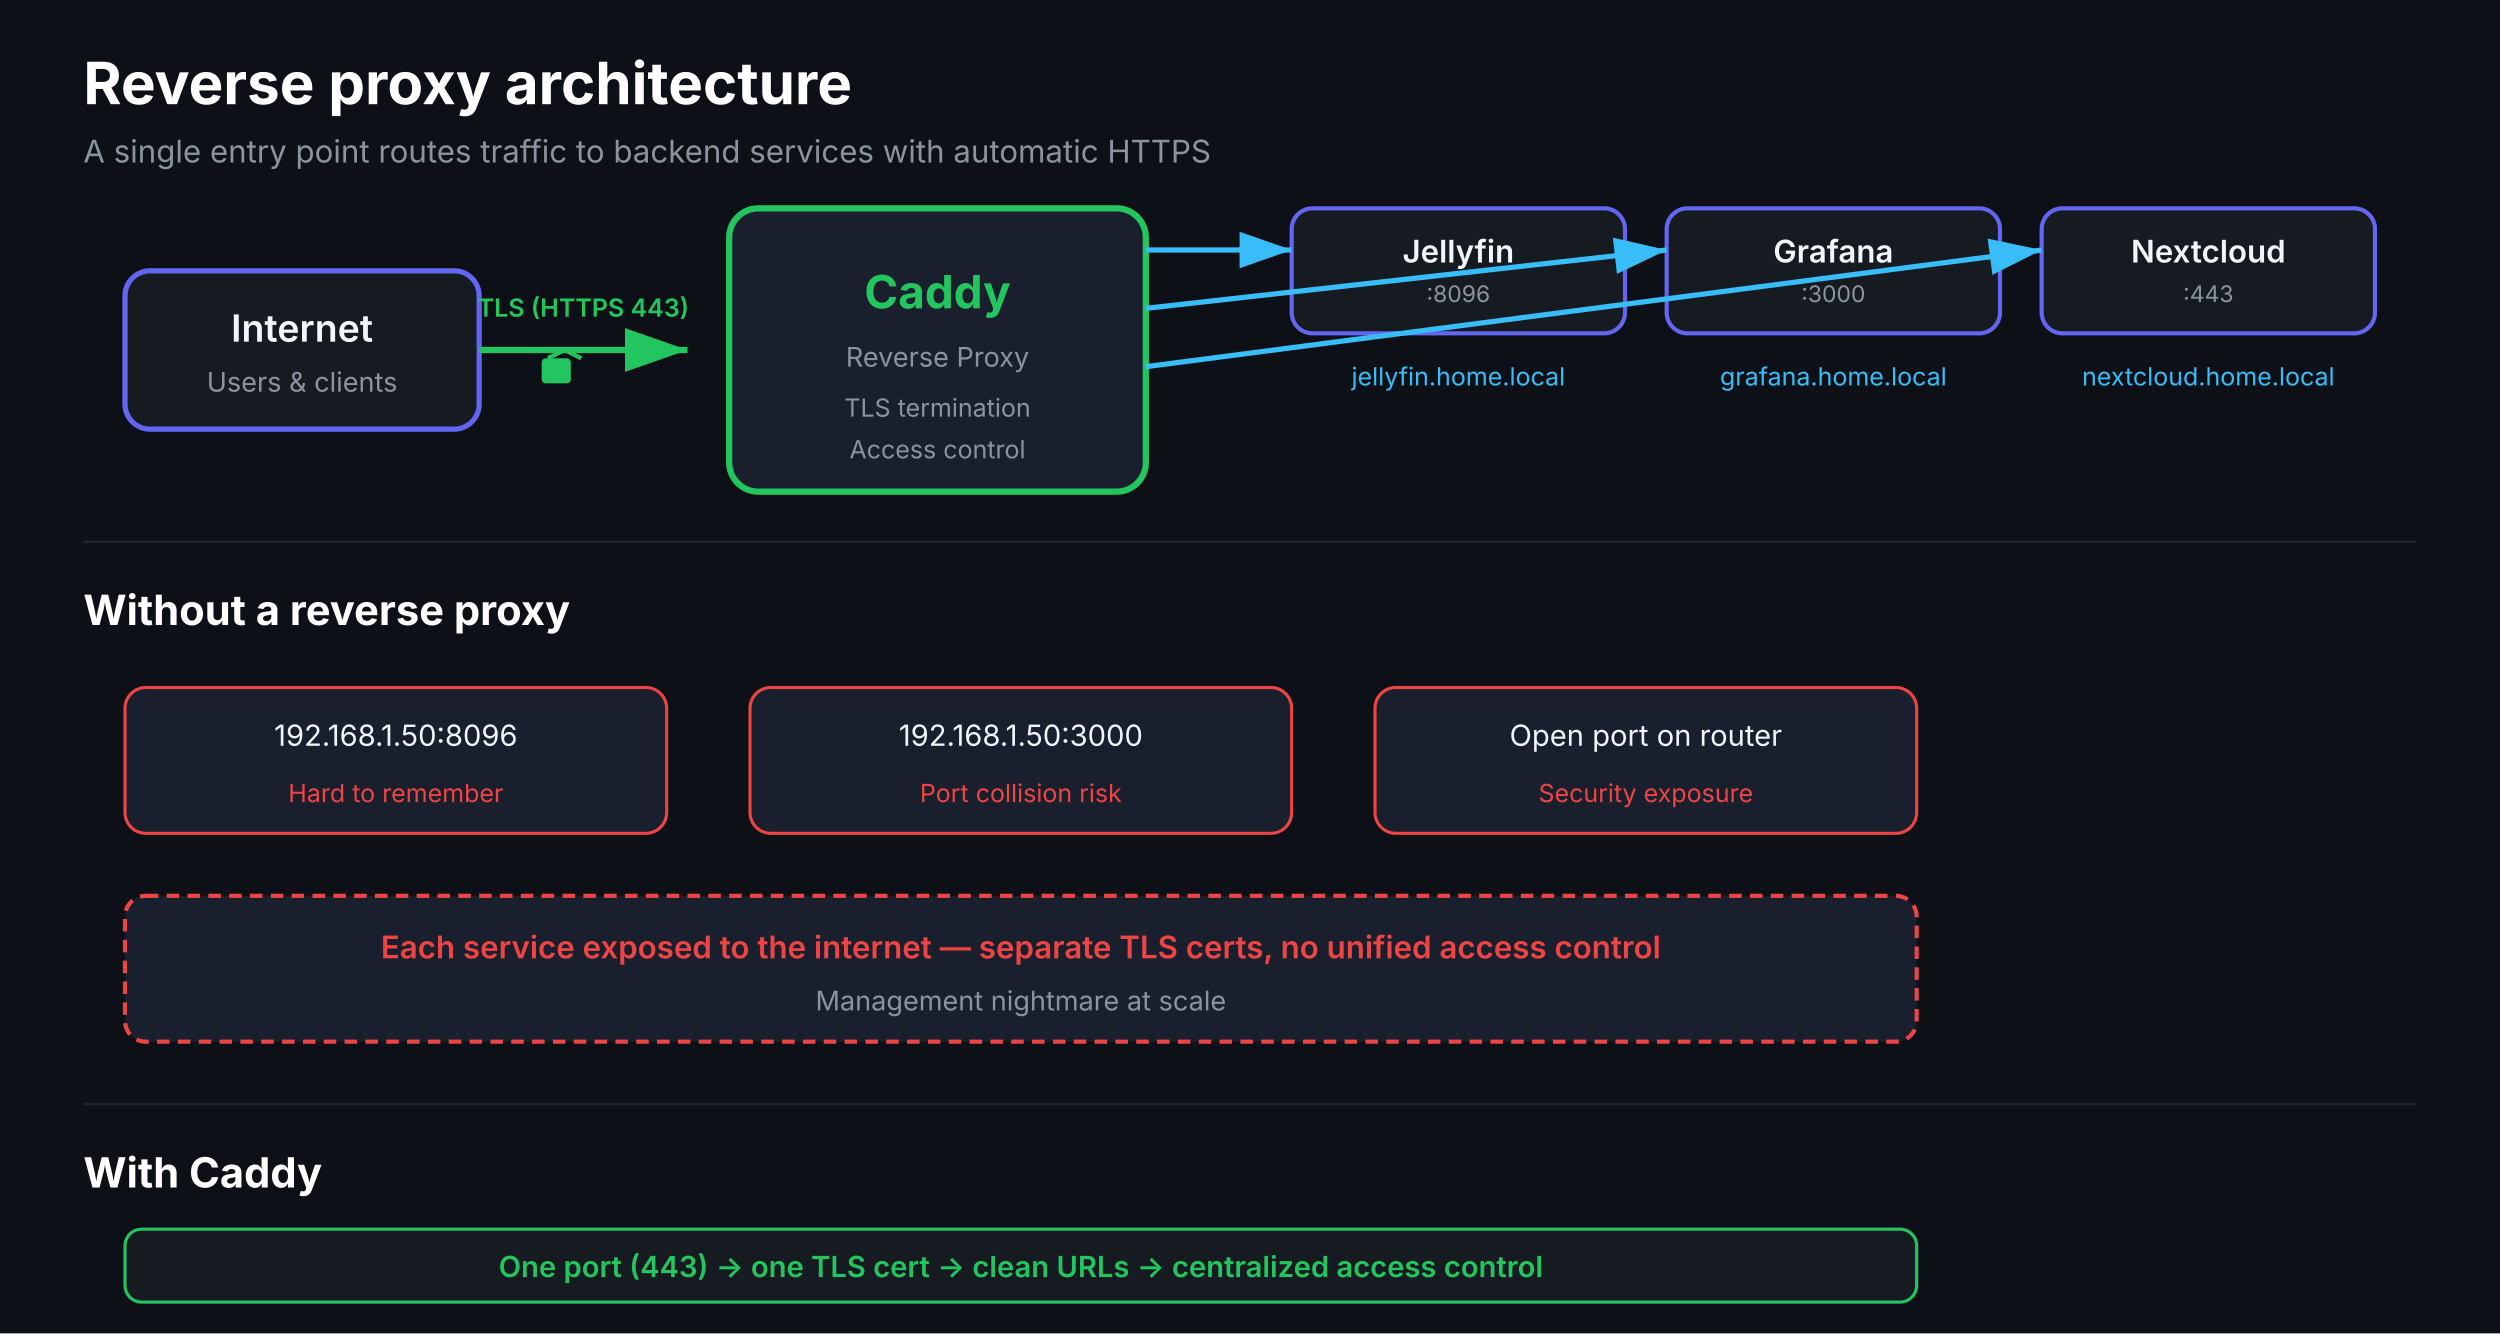
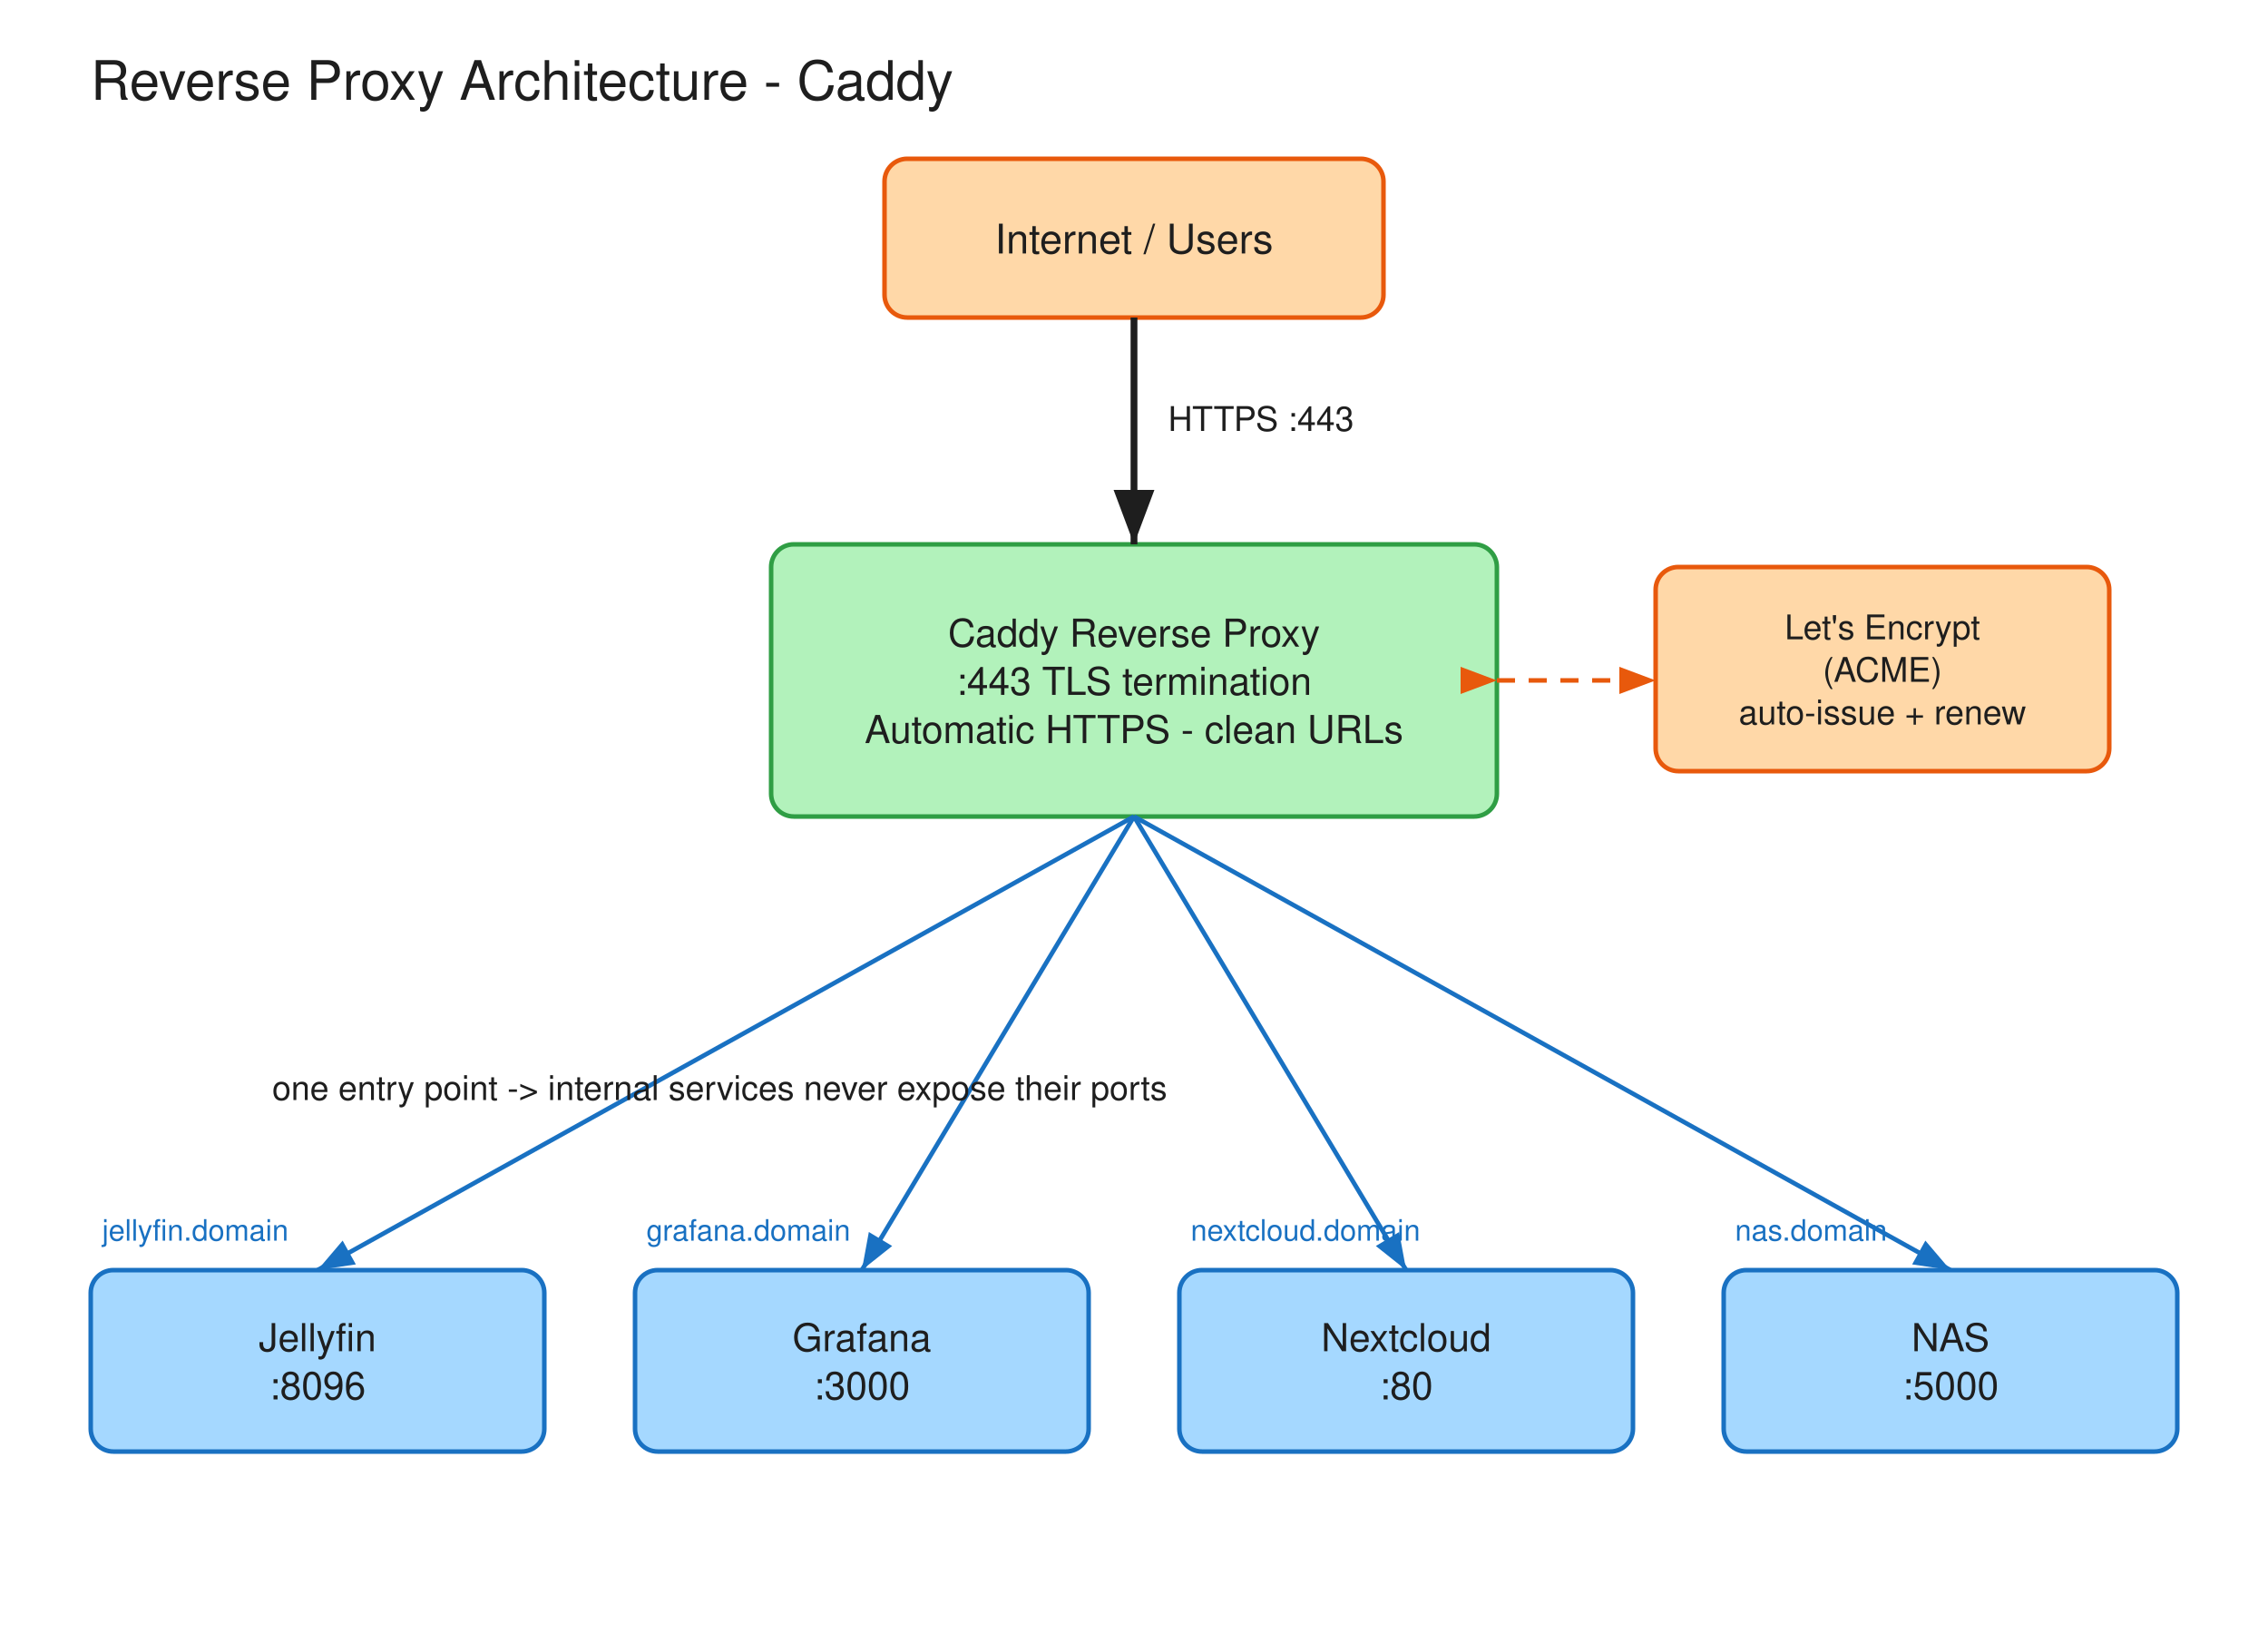
- <svg xmlns="http://www.w3.org/2000/svg" width="1200" height="640" viewBox="0 0 1200 640" role="img" aria-labelledby="rp-title rp-desc">
+ <svg xmlns="http://www.w3.org/2000/svg" width="1000" height="720" viewBox="0 0 1000 720" font-family="Segoe UI, Helvetica, Arial, sans-serif">
+   <rect width="1000" height="720" fill="#ffffff" />
  <defs>
-     <marker id="arrowGreen" markerWidth="10" markerHeight="7" refX="10" refY="3.5" orient="auto">
-       <polygon points="0 0, 10 3.5, 0 7" fill="#22c55e" />
+     <marker id="ah_e8590c" markerWidth="10" markerHeight="10" refX="8" refY="3" orient="auto" markerUnits="strokeWidth">
+       <path d="M0,0 L8,3 L0,6 Z" fill="#e8590c" />
    </marker>
-     <marker id="arrowBlue" markerWidth="10" markerHeight="7" refX="10" refY="3.5" orient="auto">
-       <polygon points="0 0, 10 3.5, 0 7" fill="#38bdf8" />
+     <marker id="ah_1e1e1e" markerWidth="10" markerHeight="10" refX="8" refY="3" orient="auto" markerUnits="strokeWidth">
+       <path d="M0,0 L8,3 L0,6 Z" fill="#1e1e1e" />
    </marker>
-     <marker id="arrowRed" markerWidth="10" markerHeight="7" refX="10" refY="3.5" orient="auto">
-       <polygon points="0 0, 10 3.5, 0 7" fill="#ef4444" />
+     <marker id="ah_1971c2" markerWidth="10" markerHeight="10" refX="8" refY="3" orient="auto" markerUnits="strokeWidth">
+       <path d="M0,0 L8,3 L0,6 Z" fill="#1971c2" />
    </marker>
  </defs>
-   <rect width="1200" height="640" fill="#0d1117" />
-   <text x="40" y="50" font-family="system-ui, -apple-system, sans-serif" font-size="28" font-weight="700" fill="#ffffff">Reverse proxy architecture</text>
-   <text x="40" y="78" font-family="system-ui, -apple-system, sans-serif" font-size="15" fill="#8b949e">A single entry point routes traffic to backend services with automatic HTTPS</text>
-   <circle cx="145" cy="168" r="22" fill="none" stroke="#6366f1" stroke-width="2.5" />
-   <path d="M125 168 Q145 148 165 168 Q145 188 125 168" fill="none" stroke="#6366f1" stroke-width="2" />
-   <line x1="145" y1="146" x2="145" y2="190" stroke="#6366f1" stroke-width="2" />
-   <rect x="60" y="130" width="170" height="76" rx="12" fill="#161b22" stroke="#6366f1" stroke-width="2.5" />
-   <text x="145" y="164" font-family="system-ui, -apple-system, sans-serif" font-size="18" font-weight="600" fill="#f0f6fc" text-anchor="middle">Internet</text>
-   <text x="145" y="188" font-family="system-ui, -apple-system, sans-serif" font-size="13" fill="#8b949e" text-anchor="middle">Users &amp; clients</text>
-   <line x1="230" y1="168" x2="330" y2="168" stroke="#22c55e" stroke-width="3" marker-end="url(#arrowGreen)" />
-   <text x="280" y="152" font-family="system-ui, -apple-system, sans-serif" font-size="12" fill="#22c55e" text-anchor="middle" font-weight="600">TLS (HTTPS 443)</text>
-   <rect x="260" y="172" width="14" height="12" rx="2" fill="#22c55e" />
-   <path d="M263 172 l8 -4 l8 4" fill="none" stroke="#22c55e" stroke-width="2" />
-   <rect x="350" y="100" width="200" height="136" rx="14" fill="#1a1f2e" stroke="#22c55e" stroke-width="3" />
-   <text x="450" y="148" font-family="system-ui, -apple-system, sans-serif" font-size="22" font-weight="700" fill="#22c55e" text-anchor="middle">Caddy</text>
-   <text x="450" y="176" font-family="system-ui, -apple-system, sans-serif" font-size="13" fill="#8b949e" text-anchor="middle">Reverse Proxy</text>
-   <text x="450" y="200" font-family="system-ui, -apple-system, sans-serif" font-size="12" fill="#8b949e" text-anchor="middle">TLS termination</text>
-   <text x="450" y="220" font-family="system-ui, -apple-system, sans-serif" font-size="12" fill="#8b949e" text-anchor="middle">Access control</text>
-   <rect x="620" y="100" width="160" height="60" rx="10" fill="#161b22" stroke="#6366f1" stroke-width="2" />
-   <text x="700" y="126" font-family="system-ui, -apple-system, sans-serif" font-size="15" font-weight="600" fill="#f0f6fc" text-anchor="middle">Jellyfin</text>
-   <text x="700" y="145" font-family="system-ui, -apple-system, sans-serif" font-size="11" fill="#8b949e" text-anchor="middle">:8096</text>
-   <rect x="800" y="100" width="160" height="60" rx="10" fill="#161b22" stroke="#6366f1" stroke-width="2" />
-   <text x="880" y="126" font-family="system-ui, -apple-system, sans-serif" font-size="15" font-weight="600" fill="#f0f6fc" text-anchor="middle">Grafana</text>
-   <text x="880" y="145" font-family="system-ui, -apple-system, sans-serif" font-size="11" fill="#8b949e" text-anchor="middle">:3000</text>
-   <rect x="980" y="100" width="160" height="60" rx="10" fill="#161b22" stroke="#6366f1" stroke-width="2" />
-   <text x="1060" y="126" font-family="system-ui, -apple-system, sans-serif" font-size="15" font-weight="600" fill="#f0f6fc" text-anchor="middle">Nextcloud</text>
-   <text x="1060" y="145" font-family="system-ui, -apple-system, sans-serif" font-size="11" fill="#8b949e" text-anchor="middle">:443</text>
-   <line x1="550" y1="120" x2="620" y2="120" stroke="#38bdf8" stroke-width="2.5" marker-end="url(#arrowBlue)" />
-   <line x1="550" y1="148" x2="800" y2="120" stroke="#38bdf8" stroke-width="2.5" marker-end="url(#arrowBlue)" />
-   <line x1="550" y1="176" x2="980" y2="120" stroke="#38bdf8" stroke-width="2.5" marker-end="url(#arrowBlue)" />
-   <text x="700" y="185" font-family="system-ui, -apple-system, sans-serif" font-size="12" fill="#38bdf8" text-anchor="middle">jellyfin.home.local</text>
-   <text x="880" y="185" font-family="system-ui, -apple-system, sans-serif" font-size="12" fill="#38bdf8" text-anchor="middle">grafana.home.local</text>
-   <text x="1060" y="185" font-family="system-ui, -apple-system, sans-serif" font-size="12" fill="#38bdf8" text-anchor="middle">nextcloud.home.local</text>
-   <line x1="40" y1="260" x2="1160" y2="260" stroke="#21262d" stroke-width="1" />
-   <text x="40" y="300" font-family="system-ui, -apple-system, sans-serif" font-size="20" font-weight="700" fill="#ffffff">Without a reverse proxy</text>
-   <rect x="60" y="330" width="260" height="70" rx="10" fill="#1a1f2e" stroke="#ef4444" stroke-width="1.5" />
-   <text x="190" y="358" font-family="system-ui, -apple-system, sans-serif" font-size="14" fill="#f0f6fc" text-anchor="middle">192.168.1.50:8096</text>
-   <text x="190" y="385" font-family="system-ui, -apple-system, sans-serif" font-size="12" fill="#ef4444" text-anchor="middle">Hard to remember</text>
-   <rect x="360" y="330" width="260" height="70" rx="10" fill="#1a1f2e" stroke="#ef4444" stroke-width="1.5" />
-   <text x="490" y="358" font-family="system-ui, -apple-system, sans-serif" font-size="14" fill="#f0f6fc" text-anchor="middle">192.168.1.50:3000</text>
-   <text x="490" y="385" font-family="system-ui, -apple-system, sans-serif" font-size="12" fill="#ef4444" text-anchor="middle">Port collision risk</text>
-   <rect x="660" y="330" width="260" height="70" rx="10" fill="#1a1f2e" stroke="#ef4444" stroke-width="1.5" />
-   <text x="790" y="358" font-family="system-ui, -apple-system, sans-serif" font-size="14" fill="#f0f6fc" text-anchor="middle">Open port on router</text>
-   <text x="790" y="385" font-family="system-ui, -apple-system, sans-serif" font-size="12" fill="#ef4444" text-anchor="middle">Security exposure</text>
-   <rect x="60" y="430" width="860" height="70" rx="10" fill="#1a1f2e" stroke="#ef4444" stroke-width="2" stroke-dasharray="6 4" />
-   <text x="490" y="460" font-family="system-ui, -apple-system, sans-serif" font-size="15" fill="#ef4444" text-anchor="middle" font-weight="600">Each service exposed to the internet — separate TLS certs, no unified access control</text>
-   <text x="490" y="485" font-family="system-ui, -apple-system, sans-serif" font-size="13" fill="#8b949e" text-anchor="middle">Management nightmare at scale</text>
-   <line x1="40" y1="530" x2="1160" y2="530" stroke="#21262d" stroke-width="1" />
-   <text x="40" y="570" font-family="system-ui, -apple-system, sans-serif" font-size="20" font-weight="700" fill="#ffffff">With Caddy</text>
-   <rect x="60" y="590" width="860" height="35" rx="8" fill="#161b22" stroke="#22c55e" stroke-width="1.5" />
-   <text x="490" y="613" font-family="system-ui, -apple-system, sans-serif" font-size="14" fill="#22c55e" text-anchor="middle" font-weight="600">One port (443) → one TLS cert → clean URLs → centralized access control</text>
+   <rect x="390" y="70" width="220" height="70" rx="10" fill="#ffd8a8" fill-opacity="1.0" stroke="#e8590c" stroke-width="2" />
+   <rect x="340" y="240" width="320" height="120" rx="10" fill="#b2f2bb" fill-opacity="1.0" stroke="#2f9e44" stroke-width="2" />
+   <rect x="730" y="250" width="200" height="90" rx="10" fill="#ffd8a8" fill-opacity="1.0" stroke="#e8590c" stroke-width="2" />
+   <rect x="40" y="560" width="200" height="80" rx="10" fill="#a5d8ff" fill-opacity="1.0" stroke="#1971c2" stroke-width="2" />
+   <rect x="280" y="560" width="200" height="80" rx="10" fill="#a5d8ff" fill-opacity="1.0" stroke="#1971c2" stroke-width="2" />
+   <rect x="520" y="560" width="200" height="80" rx="10" fill="#a5d8ff" fill-opacity="1.0" stroke="#1971c2" stroke-width="2" />
+   <rect x="760" y="560" width="200" height="80" rx="10" fill="#a5d8ff" fill-opacity="1.0" stroke="#1971c2" stroke-width="2" />
+   <line x1="660" y1="300" x2="730" y2="300" stroke="#e8590c" stroke-width="2" stroke-dasharray="8 6" marker-start="url(#ah_e8590c)" marker-end="url(#ah_e8590c)" />
+   <line x1="500" y1="140" x2="500" y2="240" stroke="#1e1e1e" stroke-width="3" marker-end="url(#ah_1e1e1e)" />
+   <line x1="500" y1="360" x2="140" y2="560" stroke="#1971c2" stroke-width="2" marker-end="url(#ah_1971c2)" />
+   <line x1="500" y1="360" x2="380" y2="560" stroke="#1971c2" stroke-width="2" marker-end="url(#ah_1971c2)" />
+   <line x1="500" y1="360" x2="620" y2="560" stroke="#1971c2" stroke-width="2" marker-end="url(#ah_1971c2)" />
+   <line x1="500" y1="360" x2="860" y2="560" stroke="#1971c2" stroke-width="2" marker-end="url(#ah_1971c2)" />
+   <text x="40" y="44.0" font-size="24" fill="#1e1e1e" text-anchor="start">Reverse Proxy Architecture  -  Caddy</text>
+   <text x="500.0" y="111.75" font-size="18" fill="#1e1e1e" text-anchor="middle">Internet / Users</text>
+   <text x="500.0" y="285.125" font-size="17" fill="#1e1e1e" text-anchor="middle">Caddy Reverse Proxy</text>
+   <text x="500.0" y="306.375" font-size="17" fill="#1e1e1e" text-anchor="middle">:443  TLS termination</text>
+   <text x="500.0" y="327.625" font-size="17" fill="#1e1e1e" text-anchor="middle">Automatic HTTPS  -  clean URLs</text>
+   <text x="830.0" y="281.875" font-size="15" fill="#1e1e1e" text-anchor="middle">Let's Encrypt</text>
+   <text x="830.0" y="300.625" font-size="15" fill="#1e1e1e" text-anchor="middle">(ACME)</text>
+   <text x="830.0" y="319.375" font-size="15" fill="#1e1e1e" text-anchor="middle">auto-issue + renew</text>
+   <text x="515" y="190.0" font-size="15" fill="#1e1e1e" text-anchor="start">HTTPS :443</text>
+   <text x="140.0" y="595.75" font-size="17" fill="#1e1e1e" text-anchor="middle">Jellyfin</text>
+   <text x="140.0" y="617.0" font-size="17" fill="#1e1e1e" text-anchor="middle">:8096</text>
+   <text x="45" y="547.0" font-size="13" fill="#1971c2" text-anchor="start">jellyfin.domain</text>
+   <text x="380.0" y="595.75" font-size="17" fill="#1e1e1e" text-anchor="middle">Grafana</text>
+   <text x="380.0" y="617.0" font-size="17" fill="#1e1e1e" text-anchor="middle">:3000</text>
+   <text x="285" y="547.0" font-size="13" fill="#1971c2" text-anchor="start">grafana.domain</text>
+   <text x="620.0" y="595.75" font-size="17" fill="#1e1e1e" text-anchor="middle">Nextcloud</text>
+   <text x="620.0" y="617.0" font-size="17" fill="#1e1e1e" text-anchor="middle">:80</text>
+   <text x="525" y="547.0" font-size="13" fill="#1971c2" text-anchor="start">nextcloud.domain</text>
+   <text x="860.0" y="595.75" font-size="17" fill="#1e1e1e" text-anchor="middle">NAS</text>
+   <text x="860.0" y="617.0" font-size="17" fill="#1e1e1e" text-anchor="middle">:5000</text>
+   <text x="765" y="547.0" font-size="13" fill="#1971c2" text-anchor="start">nas.domain</text>
+   <text x="120" y="485.0" font-size="15" fill="#1e1e1e" text-anchor="start">one entry point  -&gt;  internal services never expose their ports</text>
</svg>
